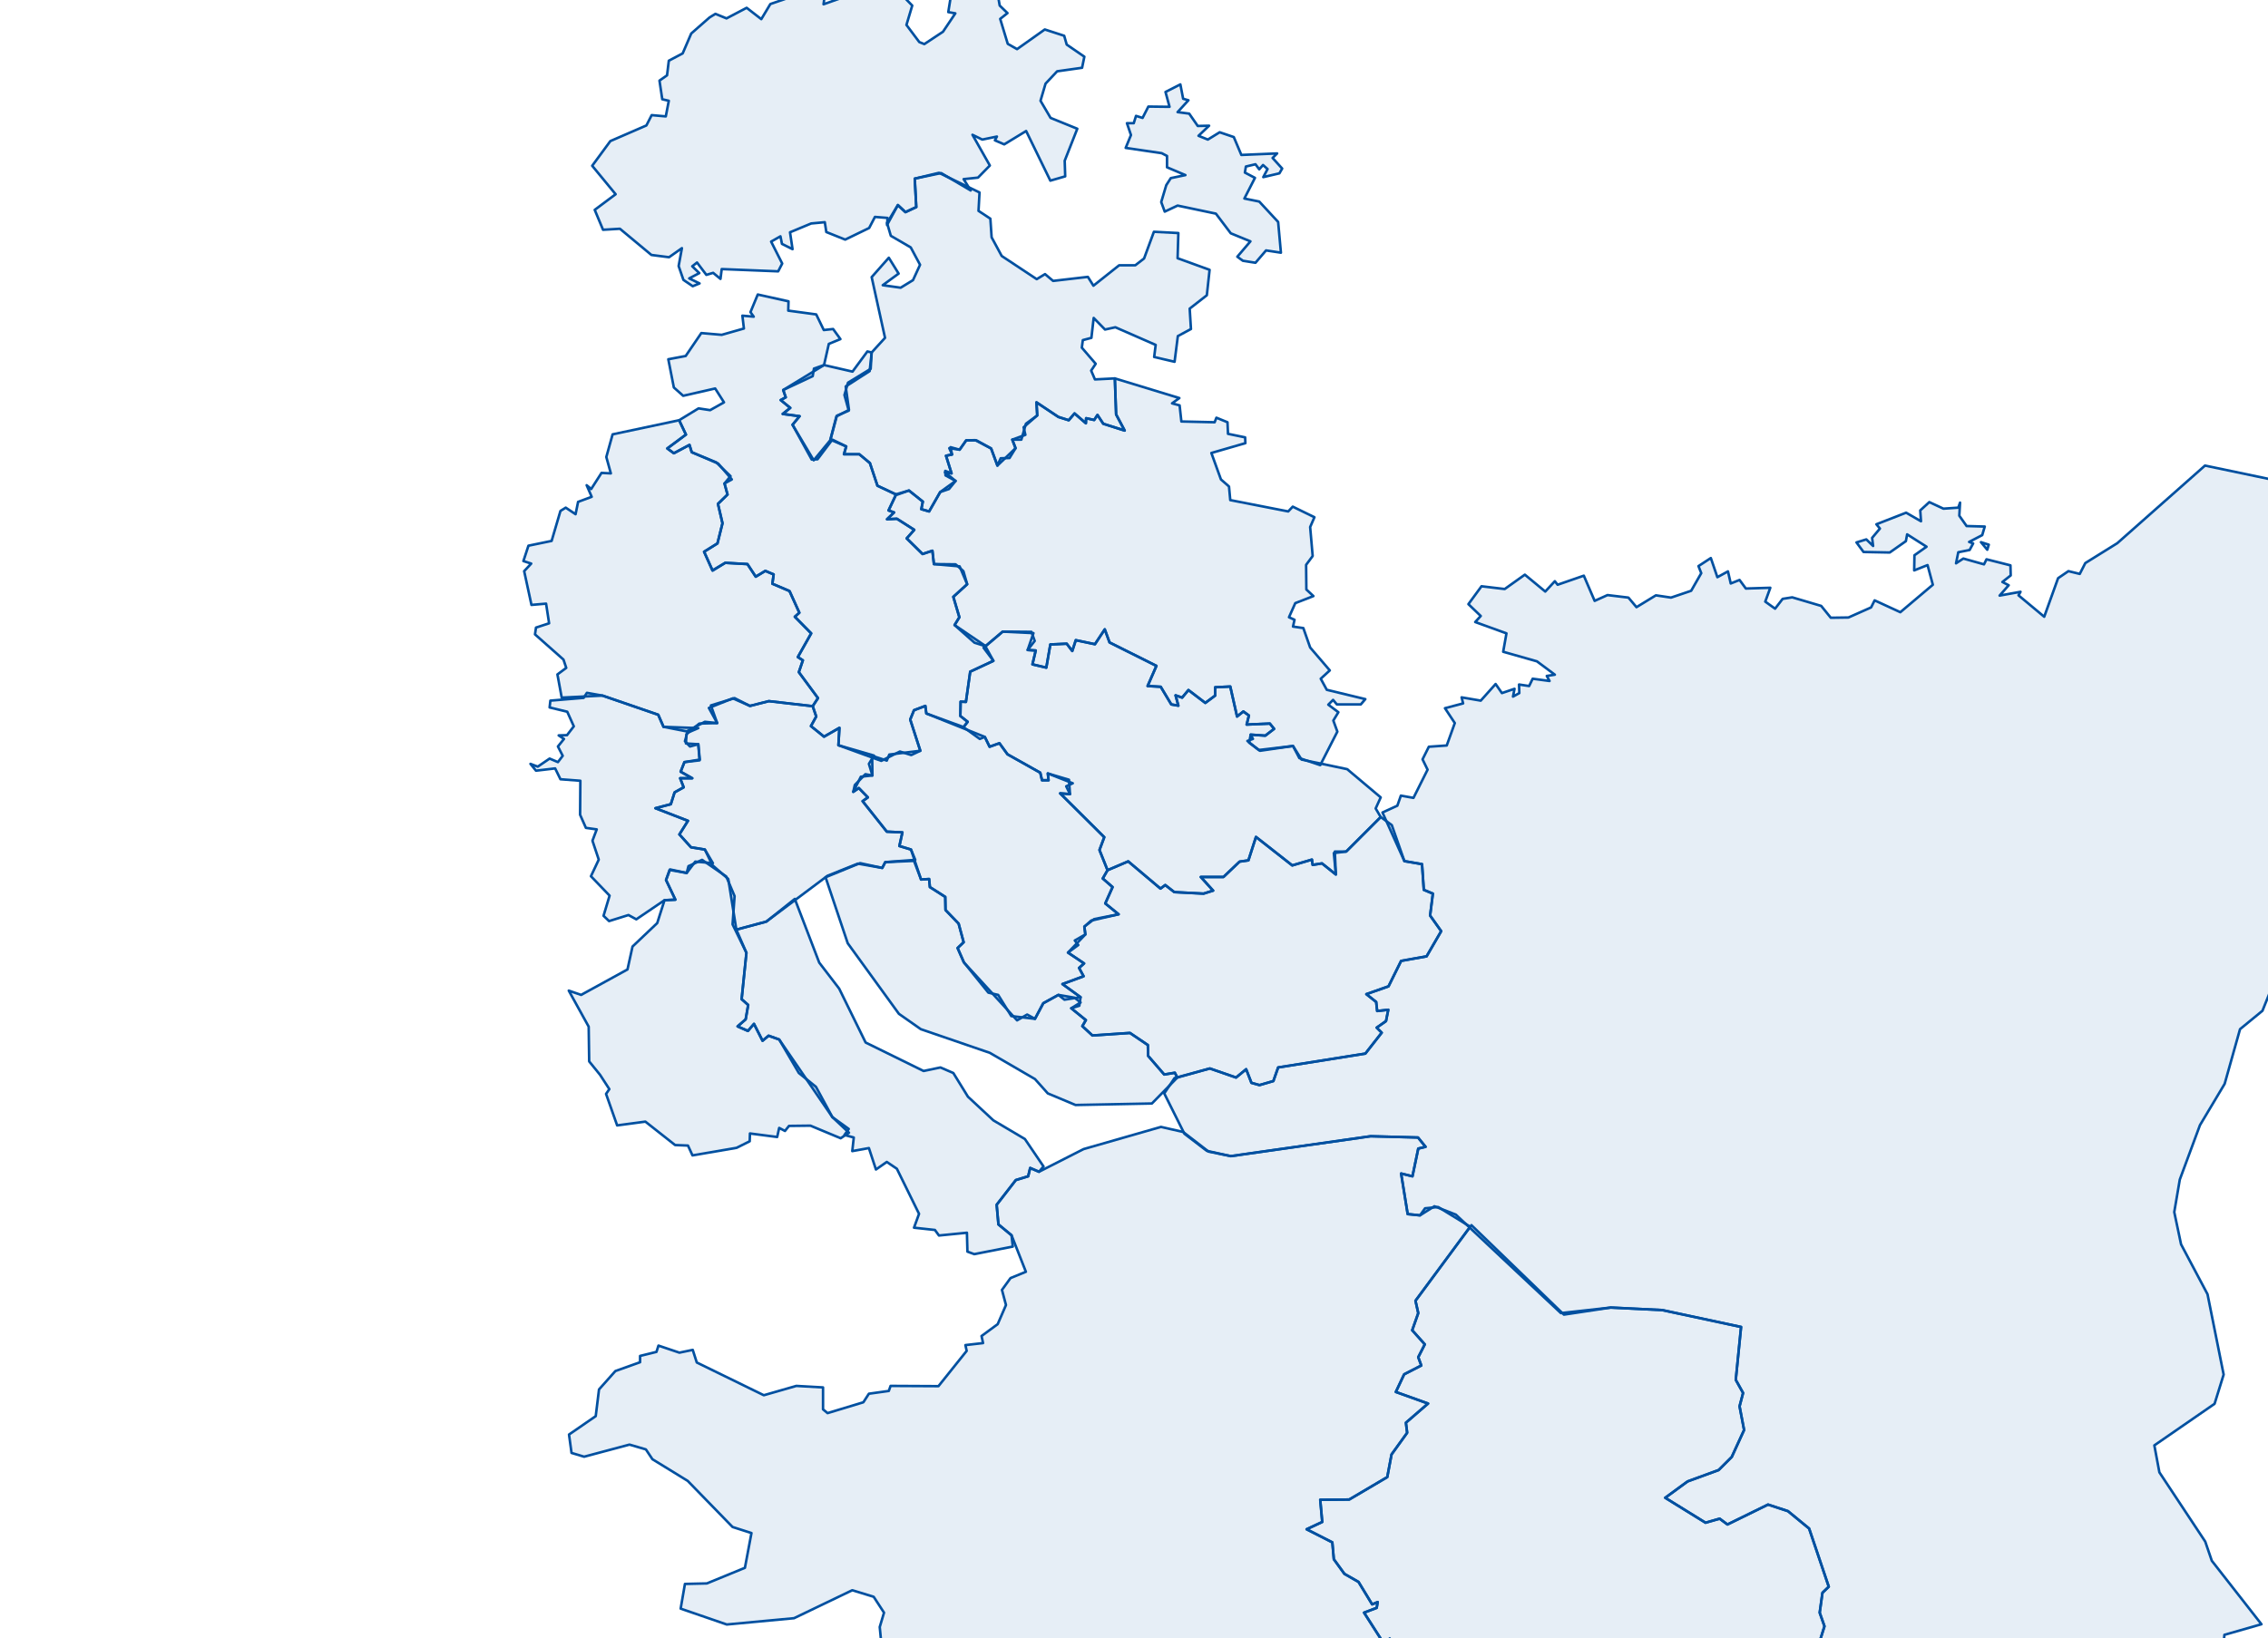
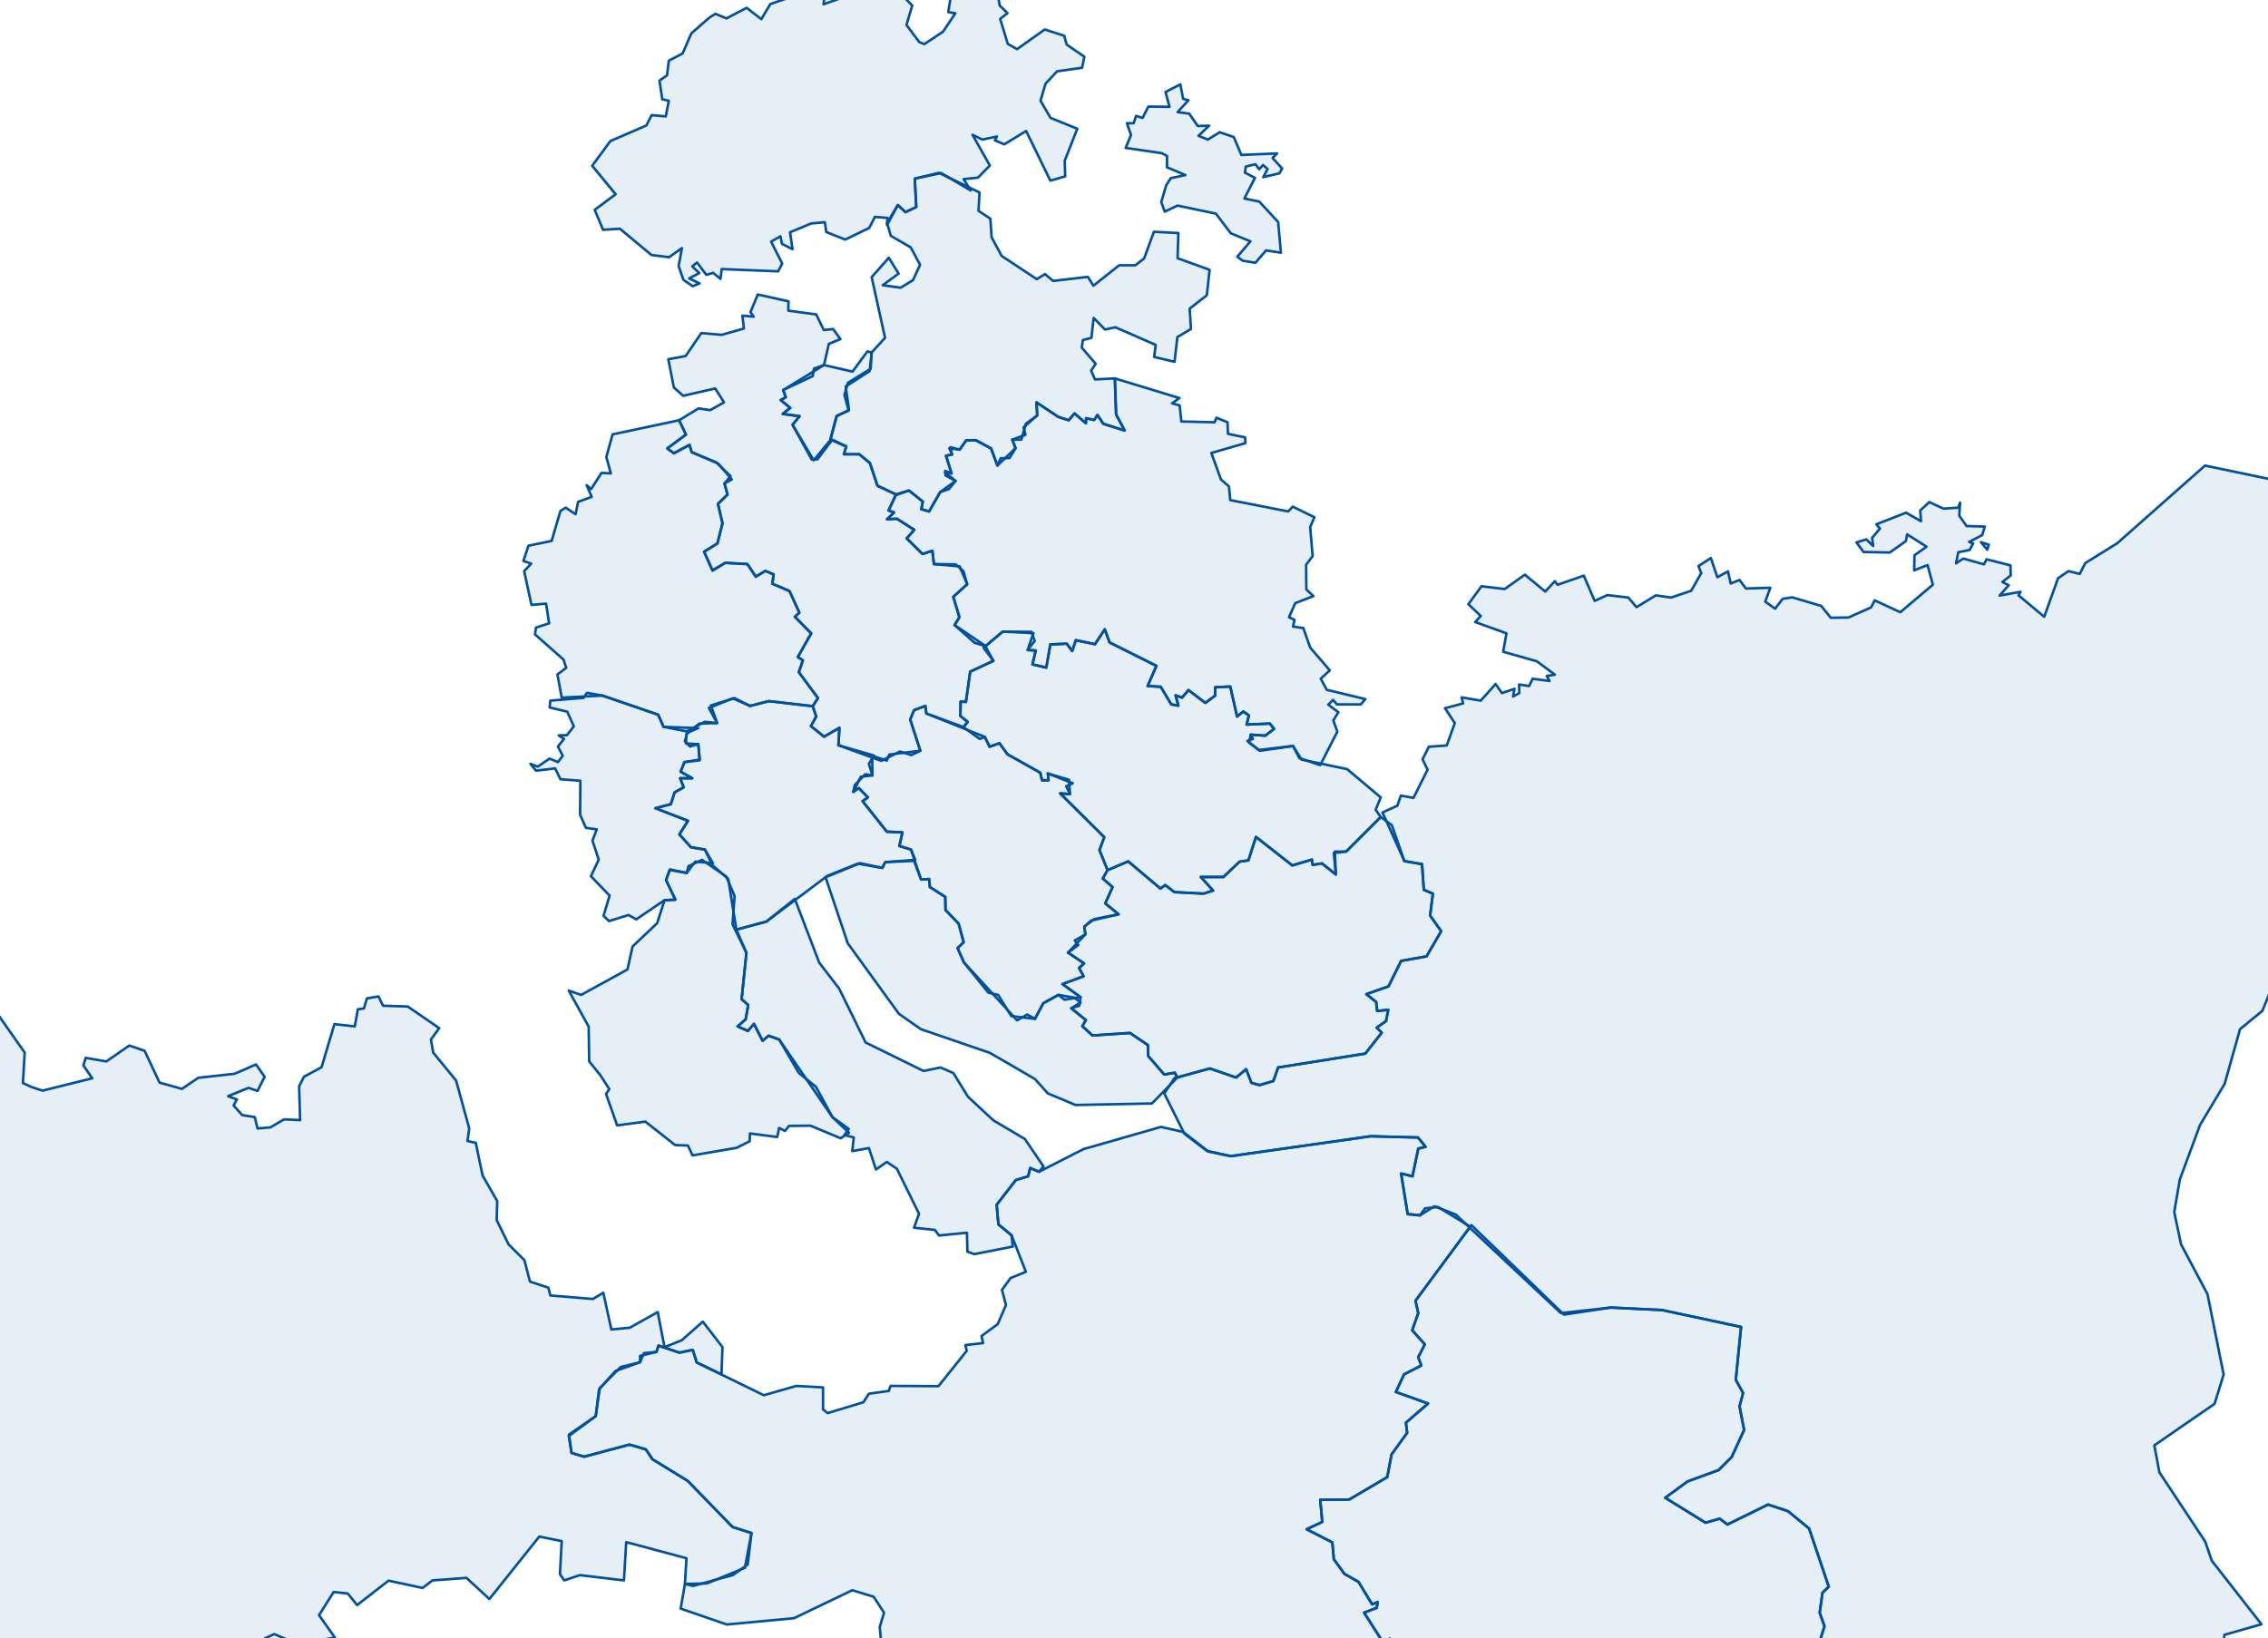
<svg xmlns="http://www.w3.org/2000/svg" viewBox="0 0 900 650">
  <style>path { fill: rgba(0,80,160,0.10); stroke: #0050a0; stroke-width: 1; stroke-linejoin: round; }</style>
  <path id="bezirk-affoltern" d="M 238.1,426.6 L 233.8,421.3 L 233.6,407.5 L 225.7,393.2 L 230.6,394.9 L 249.0,384.8 L 251.0,375.7 L 260.8,366.4 L 263.7,357.3 L 268.0,357.1 L 264.3,349.3 L 265.7,345.3 L 272.5,346.5 L 273.2,343.8 L 278.6,341.3 L 288.2,347.9 L 291.5,355.7 L 290.7,366.9 L 296.2,378.2 L 294.3,396.6 L 296.9,398.9 L 295.9,404.6 L 292.7,407.4 L 296.8,409.2 L 299.2,406.4 L 302.6,413.1 L 305.0,411.1 L 309.2,412.6 L 317.0,425.9 L 323.8,431.4 L 330.3,443.4 L 336.9,449.6 L 333.6,451.8 L 321.6,446.8 L 313.1,446.9 L 311.5,448.9 L 309.2,447.7 L 308.4,451.3 L 297.6,449.9 L 297.5,453.0 L 292.3,455.6 L 274.8,458.6 L 273.0,454.7 L 267.9,454.5 L 256.1,445.2 L 244.9,446.7 L 240.5,434.2 L 241.8,432.3 L 238.1,426.6 Z" />
-   <path id="bezirk-andelfingen" d="M 442.4,150.2 L 442.9,164.5 L 446.3,170.9 L 437.8,168.2 L 435.5,164.7 L 434.2,166.7 L 431.0,166.0 L 430.9,168.0 L 426.4,164.1 L 424.1,166.8 L 420.0,165.5 L 411.3,159.7 L 411.6,164.9 L 406.2,169.6 L 406.9,172.6 L 401.7,174.5 L 403.0,177.9 L 395.8,184.8 L 393.3,178.0 L 387.5,174.8 L 383.4,174.8 L 380.8,178.5 L 376.7,177.9 L 377.8,180.4 L 375.4,180.9 L 377.6,187.9 L 375.1,186.9 L 375.2,188.7 L 379.2,190.9 L 373.1,195.3 L 368.7,203.0 L 365.6,202.1 L 366.2,199.1 L 360.7,194.7 L 355.9,196.4 L 348.2,192.8 L 345.2,183.8 L 341.0,180.3 L 334.9,180.3 L 335.8,177.2 L 329.5,174.5 L 331.9,165.3 L 336.9,162.7 L 335.6,153.4 L 345.1,147.3 L 345.9,139.9 L 351.2,134.1 L 345.9,110.0 L 352.7,102.3 L 356.6,108.6 L 350.3,113.2 L 357.4,114.2 L 362.3,111.2 L 365.1,105.1 L 361.4,98.2 L 353.5,93.6 L 352.0,88.5 L 356.3,81.4 L 359.3,84.2 L 363.6,82.2 L 363.0,70.9 L 372.6,68.6 L 388.7,76.4 L 388.3,83.7 L 393.0,86.8 L 393.5,94.2 L 397.5,101.6 L 411.4,110.8 L 414.7,108.8 L 417.9,111.5 L 431.7,109.9 L 433.9,113.4 L 444.1,105.3 L 450.5,105.3 L 454.0,102.6 L 457.9,92.0 L 467.6,92.5 L 467.3,102.5 L 480.0,107.1 L 478.9,117.2 L 472.1,122.5 L 472.6,130.6 L 467.4,133.4 L 466.1,143.6 L 458.0,141.7 L 458.6,136.9 L 442.6,129.9 L 438.5,130.8 L 434.0,126.2 L 433.1,134.1 L 429.7,135.0 L 429.3,138.0 L 434.8,144.4 L 433.0,147.1 L 434.5,150.6 L 442.4,150.2 Z" />
+   <path id="bezirk-andelfingen" d="M 442.4,150.2 L 442.9,164.5 L 446.3,170.9 L 437.8,168.2 L 435.5,164.7 L 434.2,166.7 L 431.0,166.0 L 430.9,168.0 L 426.4,164.1 L 424.1,166.8 L 420.0,165.5 L 411.3,159.7 L 411.6,164.9 L 406.2,169.6 L 406.9,172.6 L 401.7,174.5 L 403.0,177.9 L 395.8,184.8 L 393.3,178.0 L 387.5,174.8 L 383.4,174.8 L 380.8,178.5 L 376.7,177.9 L 377.8,180.4 L 375.4,180.9 L 377.6,187.9 L 375.1,186.9 L 375.2,188.7 L 379.2,190.9 L 373.1,195.3 L 368.7,203.0 L 365.6,202.1 L 366.2,199.1 L 360.7,194.7 L 355.9,196.4 L 348.2,192.8 L 345.2,183.8 L 341.0,180.3 L 334.9,180.3 L 335.8,177.2 L 329.5,174.5 L 331.9,165.3 L 336.9,162.7 L 335.6,153.4 L 345.1,147.3 L 345.9,139.9 L 351.2,134.1 L 345.9,110.0 L 352.7,102.3 L 356.6,108.6 L 350.3,113.2 L 357.4,114.2 L 362.3,111.2 L 365.1,105.1 L 361.4,98.2 L 353.5,93.6 L 352.0,88.5 L 356.3,81.4 L 359.3,84.2 L 363.6,82.2 L 363.0,70.9 L 372.6,68.6 L 388.7,76.4 L 388.3,83.7 L 393.0,86.8 L 393.5,94.2 L 397.5,101.6 L 411.4,110.8 L 414.7,108.8 L 417.9,111.5 L 431.7,109.9 L 433.9,113.4 L 444.1,105.3 L 450.5,105.3 L 454.0,102.6 L 457.9,92.0 L 467.6,92.5 L 467.3,102.5 L 480.0,107.1 L 478.9,117.2 L 472.1,122.5 L 472.6,130.6 L 467.2,133.8 L 466.1,143.6 L 458.0,141.7 L 458.6,136.9 L 442.6,129.9 L 438.5,130.8 L 434.0,126.2 L 433.1,134.1 L 429.7,135.0 L 429.3,138.0 L 434.8,144.4 L 433.0,147.1 L 434.5,150.6 L 442.4,150.2 Z" />
  <path id="bezirk-buelach" d="M 322.5,280.3 L 324.6,277.1 L 317.0,266.8 L 318.6,262.1 L 316.6,260.8 L 321.9,251.4 L 315.4,244.8 L 317.2,243.2 L 313.3,234.6 L 306.5,231.7 L 307.0,228.0 L 303.7,226.6 L 299.9,228.9 L 296.6,223.9 L 287.8,223.4 L 282.8,226.5 L 279.4,219.0 L 284.7,215.7 L 286.7,207.7 L 284.9,200.0 L 288.7,196.3 L 287.5,191.9 L 289.9,189.0 L 284.2,183.5 L 274.5,179.5 L 273.6,176.6 L 267.4,179.9 L 264.8,178.0 L 272.2,172.5 L 269.5,166.8 L 277.2,162.1 L 281.8,162.8 L 287.3,159.7 L 283.8,154.2 L 271.1,157.1 L 267.4,153.8 L 265.2,142.6 L 272.1,141.3 L 278.3,132.2 L 286.4,132.9 L 295.2,130.4 L 294.6,125.3 L 299.1,125.7 L 297.8,123.9 L 300.7,116.9 L 312.9,119.6 L 312.8,123.3 L 323.9,124.8 L 326.9,131.0 L 330.6,130.6 L 333.5,134.6 L 328.9,136.5 L 327.0,144.9 L 323.0,146.3 L 322.5,149.3 L 310.8,154.8 L 311.8,157.7 L 309.8,158.8 L 313.6,161.9 L 310.6,164.3 L 317.3,165.2 L 314.5,168.6 L 322.1,182.4 L 324.4,182.3 L 330.3,174.5 L 335.8,177.2 L 334.9,180.3 L 341.0,180.3 L 345.2,183.8 L 348.2,192.8 L 355.6,196.3 L 352.6,202.6 L 354.8,203.4 L 352.0,206.1 L 355.9,205.9 L 362.8,210.3 L 359.8,213.7 L 366.1,219.9 L 370.0,218.6 L 370.6,223.9 L 380.8,224.8 L 383.8,231.9 L 378.3,236.9 L 380.7,245.0 L 378.8,248.1 L 390.9,256.3 L 394.2,262.3 L 385.0,266.6 L 383.3,278.6 L 381.2,278.5 L 381.1,284.2 L 384.0,286.5 L 382.4,288.6 L 367.6,283.2 L 367.2,280.2 L 362.7,281.9 L 361.2,285.6 L 365.2,298.0 L 361.6,299.7 L 357.1,298.3 L 349.7,302.0 L 332.7,295.8 L 333.1,288.9 L 327.0,292.4 L 321.8,288.2 L 323.9,284.4 L 322.5,280.3 Z" />
  <path id="bezirk-dielsdorf" d="M 209.7,216.6 L 218.9,214.7 L 222.4,202.8 L 224.5,201.5 L 228.4,204.1 L 229.4,199.2 L 234.8,197.2 L 232.8,192.6 L 234.6,194.1 L 238.7,187.7 L 242.4,187.9 L 240.6,181.4 L 243.1,172.4 L 269.5,166.8 L 272.2,172.5 L 264.8,178.0 L 267.4,179.9 L 273.6,176.6 L 274.5,179.5 L 285.0,184.0 L 290.4,190.3 L 287.5,191.9 L 288.7,196.3 L 284.9,200.0 L 286.7,207.7 L 284.7,215.7 L 279.4,219.0 L 282.7,226.4 L 287.8,223.4 L 296.6,223.9 L 299.9,228.9 L 303.7,226.6 L 307.0,228.0 L 306.5,231.7 L 313.3,234.6 L 317.2,243.2 L 315.4,244.8 L 321.9,251.4 L 316.6,260.8 L 318.6,262.1 L 317.0,266.8 L 324.6,277.1 L 322.5,280.3 L 305.1,278.3 L 297.6,280.2 L 290.8,277.2 L 281.3,281.0 L 284.6,287.0 L 279.7,286.5 L 272.5,290.3 L 263.3,288.5 L 261.2,283.7 L 239.1,276.1 L 222.9,276.9 L 221.2,267.7 L 224.7,265.1 L 223.6,261.8 L 212.3,251.8 L 212.7,249.1 L 217.9,247.4 L 216.7,239.6 L 210.9,240.1 L 208.0,226.7 L 210.8,223.7 L 207.7,222.7 L 209.7,216.6 Z" />
  <path id="bezirk-dietikon" d="M 263.7,357.3 L 252.5,364.9 L 249.4,363.2 L 241.7,365.6 L 239.5,363.5 L 241.9,355.5 L 234.5,347.8 L 237.6,341.2 L 235.1,333.7 L 236.8,329.2 L 232.5,328.6 L 230.2,323.4 L 230.3,309.9 L 222.4,309.3 L 220.3,305.0 L 212.7,305.9 L 210.5,303.2 L 213.4,304.3 L 218.1,301.1 L 221.4,302.5 L 223.3,300.0 L 221.4,296.3 L 223.8,293.3 L 221.7,291.9 L 225.0,291.8 L 227.7,288.3 L 225.1,282.5 L 218.1,280.8 L 218.4,278.1 L 231.6,277.0 L 232.9,275.0 L 239.1,276.1 L 261.2,283.7 L 263.3,288.5 L 277.1,289.0 L 272.7,290.9 L 271.8,294.2 L 273.8,296.3 L 277.1,295.4 L 277.6,301.8 L 271.6,302.5 L 270.1,306.3 L 274.7,308.9 L 269.9,308.9 L 271.3,312.5 L 267.7,314.5 L 266.2,319.2 L 260.1,320.8 L 273.0,325.8 L 269.6,331.2 L 274.2,336.3 L 279.7,337.2 L 282.9,342.6 L 275.9,342.0 L 272.5,346.5 L 265.9,345.1 L 264.3,349.3 L 268.0,357.1 L 263.7,357.3 Z" />
  <path id="bezirk-hinwil" d="M 439.5,345.4 L 447.7,341.9 L 460.5,352.7 L 462.4,351.3 L 466.0,354.1 L 477.6,354.7 L 481.4,353.5 L 476.5,348.1 L 485.5,348.1 L 491.9,342.0 L 495.4,341.5 L 498.4,332.2 L 512.8,343.5 L 520.6,341.2 L 520.9,343.3 L 524.6,342.7 L 530.1,347.1 L 529.7,338.0 L 534.2,338.0 L 547.9,324.3 L 552.3,327.5 L 557.3,341.8 L 564.3,343.0 L 565.0,353.2 L 568.6,354.7 L 567.5,363.4 L 571.9,369.6 L 566.1,379.6 L 556.0,381.4 L 551.0,391.5 L 542.2,394.6 L 546.1,397.7 L 546.5,401.3 L 550.9,400.8 L 550.0,405.3 L 546.3,407.9 L 548.3,409.9 L 541.8,418.2 L 507.2,423.7 L 505.3,429.1 L 499.8,430.7 L 496.6,429.8 L 494.5,424.4 L 490.5,427.7 L 480.1,424.1 L 467.2,427.7 L 466.2,425.8 L 462.0,426.5 L 455.6,419.1 L 455.5,414.8 L 448.4,410.0 L 433.5,411.0 L 429.5,407.3 L 430.9,404.9 L 425.1,400.2 L 428.3,399.2 L 428.8,395.8 L 421.6,390.6 L 430.0,387.5 L 428.2,384.2 L 430.2,382.4 L 423.8,378.1 L 430.7,370.9 L 430.3,367.8 L 434.2,364.8 L 443.9,362.9 L 438.6,358.6 L 441.5,352.1 L 437.6,348.7 L 439.5,345.4 Z" />
  <path id="bezirk-horgen" d="M 416.3,462.6 L 416.3,462.6 Z M 414.1,463.0 L 412.3,465.1 L 408.8,463.6 L 408.0,466.9 L 403.1,468.4 L 395.5,478.2 L 396.2,486.0 L 401.4,490.3 L 401.9,494.8 L 386.6,497.8 L 383.9,496.8 L 383.7,489.3 L 372.6,490.4 L 371.0,488.2 L 362.7,487.3 L 364.7,481.8 L 355.9,463.9 L 351.9,461.2 L 347.6,464.2 L 344.8,455.7 L 338.2,456.9 L 338.8,451.5 L 335.1,450.5 L 336.8,448.1 L 330.3,443.4 L 309.2,412.6 L 305.0,411.1 L 302.6,413.1 L 299.2,406.4 L 296.8,409.2 L 292.7,407.4 L 295.9,404.6 L 296.9,398.9 L 294.3,396.6 L 296.2,378.2 L 292.2,369.0 L 304.1,365.8 L 315.4,356.8 L 325.1,382.1 L 333.0,392.4 L 343.5,413.8 L 366.5,425.1 L 373.2,423.7 L 378.3,425.9 L 384.1,435.3 L 394.2,444.7 L 406.7,452.1 L 414.1,463.0 Z" />
  <path id="bezirk-meilen" d="M 327.6,348.2 L 341.3,342.6 L 350.1,344.5 L 351.3,342.2 L 362.7,341.7 L 365.5,349.1 L 368.7,348.9 L 369.0,352.1 L 375.1,356.0 L 375.2,361.2 L 380.4,366.6 L 382.4,374.0 L 380.0,376.3 L 382.5,382.0 L 392.2,394.0 L 396.1,394.9 L 401.3,403.3 L 410.7,404.4 L 414.0,398.2 L 420.0,394.9 L 426.4,396.0 L 428.8,397.9 L 425.1,400.2 L 430.9,404.9 L 429.5,407.3 L 433.5,411.0 L 448.4,410.0 L 455.5,414.8 L 455.6,419.1 L 462.0,426.5 L 466.2,425.8 L 467.2,427.7 L 457.1,438.0 L 426.8,438.6 L 415.8,434.0 L 410.7,428.3 L 392.8,417.9 L 365.4,408.5 L 356.7,402.4 L 336.4,374.4 L 327.6,348.2 Z" />
-   <path id="bezirk-pfaeffikon" d="M 439.5,345.4 L 436.3,337.4 L 438.2,332.3 L 420.7,314.9 L 424.6,315.2 L 423.1,312.1 L 425.7,310.9 L 415.8,307.0 L 416.1,309.7 L 413.5,309.7 L 412.8,306.7 L 399.8,299.4 L 396.6,295.0 L 392.7,296.4 L 390.8,292.5 L 388.8,293.3 L 382.3,288.6 L 384.0,286.5 L 381.1,284.2 L 381.2,278.5 L 383.3,278.6 L 385.0,266.6 L 394.2,262.3 L 390.3,257.1 L 397.9,250.7 L 410.1,251.3 L 407.8,258.0 L 411.0,258.2 L 409.7,263.7 L 415.2,265.0 L 416.8,255.8 L 423.3,255.5 L 425.5,258.4 L 426.9,254.1 L 434.5,255.7 L 438.4,249.8 L 440.3,255.0 L 458.9,264.3 L 455.4,272.3 L 460.6,272.6 L 464.8,279.6 L 467.6,280.1 L 466.5,276.0 L 469.1,276.9 L 471.6,273.9 L 478.3,279.0 L 482.2,276.1 L 482.2,272.8 L 488.2,272.5 L 490.9,284.4 L 493.4,282.4 L 495.6,284.0 L 494.7,287.6 L 503.9,287.2 L 505.6,289.3 L 502.1,292.0 L 496.3,291.6 L 497.2,293.3 L 495.0,294.1 L 499.5,297.7 L 513.1,296.1 L 516.5,301.5 L 534.6,305.3 L 547.9,316.5 L 545.9,320.9 L 547.9,324.3 L 534.2,338.0 L 529.3,338.6 L 530.1,347.1 L 524.6,342.7 L 520.9,343.3 L 520.6,341.2 L 512.8,343.5 L 498.4,332.2 L 495.4,341.5 L 491.9,342.0 L 485.5,348.1 L 476.5,348.1 L 481.4,353.5 L 477.6,354.7 L 466.0,354.1 L 462.4,351.3 L 460.5,352.7 L 447.7,341.9 L 439.5,345.4 Z" />
+   <path id="bezirk-pfaeffikon" d="M 439.5,345.4 L 436.3,337.4 L 438.2,332.3 L 420.7,314.9 L 424.6,315.2 L 423.1,312.1 L 425.7,310.9 L 415.8,307.0 L 416.1,309.7 L 413.5,309.7 L 412.8,306.7 L 399.8,299.4 L 396.6,295.0 L 392.7,296.4 L 390.8,292.5 L 388.8,293.3 L 382.3,288.6 L 384.0,286.5 L 381.1,284.2 L 381.2,278.5 L 383.3,278.6 L 385.0,266.6 L 394.2,262.3 L 390.3,257.1 L 397.9,250.7 L 410.1,251.3 L 407.8,258.0 L 411.0,258.2 L 409.7,263.7 L 415.2,265.0 L 416.8,255.8 L 423.3,255.5 L 425.5,258.4 L 426.9,254.1 L 434.5,255.7 L 438.4,249.8 L 440.3,255.0 L 458.9,264.3 L 455.4,272.3 L 460.6,272.6 L 464.8,279.6 L 467.6,280.1 L 466.5,276.0 L 469.1,276.9 L 471.6,273.9 L 478.3,279.0 L 482.2,276.1 L 482.2,272.8 L 488.2,272.5 L 490.9,284.4 L 493.4,282.4 L 495.6,284.0 L 494.7,287.6 L 503.9,287.2 L 505.6,289.3 L 502.1,292.0 L 496.3,291.6 L 497.2,293.3 L 495.0,294.1 L 499.5,297.7 L 513.1,296.1 L 516.5,301.5 L 534.6,305.3 L 547.9,316.5 L 545.9,321.4 L 547.9,324.3 L 534.2,338.0 L 529.3,338.6 L 530.1,347.1 L 524.6,342.7 L 520.9,343.3 L 520.6,341.2 L 512.8,343.5 L 498.4,332.2 L 495.4,341.5 L 491.9,342.0 L 485.5,348.1 L 476.5,348.1 L 481.4,353.5 L 477.6,354.7 L 466.0,354.1 L 462.4,351.3 L 460.5,352.7 L 447.7,341.9 L 439.5,345.4 Z" />
  <path id="bezirk-uster" d="M 439.5,345.4 L 437.6,348.7 L 441.5,352.1 L 438.6,358.6 L 443.9,362.9 L 433.0,365.4 L 430.3,367.8 L 430.7,370.9 L 426.5,373.3 L 427.9,375.1 L 423.8,378.1 L 430.2,382.4 L 428.2,384.2 L 430.0,387.5 L 421.6,390.6 L 428.8,395.8 L 422.4,396.8 L 420.0,394.9 L 414.0,398.2 L 410.7,404.4 L 407.6,402.7 L 403.6,405.0 L 382.5,382.0 L 380.0,376.3 L 382.4,374.0 L 380.4,366.6 L 375.2,361.2 L 375.1,356.0 L 369.0,352.1 L 368.7,348.9 L 365.5,349.1 L 361.5,337.2 L 356.9,335.8 L 358.1,330.4 L 351.9,330.1 L 342.3,318.0 L 344.4,316.5 L 340.8,312.8 L 338.6,314.3 L 339.2,311.6 L 343.4,307.3 L 346.2,307.8 L 346.1,300.0 L 351.9,301.9 L 352.9,299.5 L 365.2,298.0 L 361.2,285.6 L 362.7,281.9 L 367.2,280.2 L 367.6,283.2 L 390.8,292.5 L 392.7,296.4 L 396.6,295.0 L 399.8,299.4 L 412.8,306.7 L 413.5,309.7 L 416.1,309.7 L 415.8,307.0 L 424.2,309.5 L 424.6,315.2 L 420.7,314.9 L 438.2,332.3 L 436.3,337.4 L 439.5,345.4 Z" />
  <path id="bezirk-winterthur" d="M 442.4,150.2 L 468.0,158.0 L 465.1,160.1 L 468.1,160.9 L 468.8,167.3 L 482.0,167.6 L 482.7,165.8 L 487.1,167.6 L 487.3,172.2 L 494.1,173.6 L 494.2,175.9 L 480.7,179.8 L 484.5,190.3 L 487.7,193.1 L 488.2,198.5 L 511.2,203.0 L 513.0,201.1 L 521.6,205.3 L 519.9,209.2 L 520.9,220.7 L 518.3,224.2 L 518.4,234.0 L 521.2,236.6 L 514.0,239.4 L 511.5,245.0 L 513.7,246.0 L 513.1,248.7 L 517.2,249.3 L 519.9,257.0 L 527.7,266.1 L 524.1,269.4 L 526.5,273.8 L 541.8,277.5 L 540.0,279.6 L 530.5,279.6 L 529.0,277.8 L 527.1,279.7 L 531.1,282.7 L 529.1,286.0 L 530.7,290.4 L 523.9,303.7 L 515.6,300.9 L 513.1,296.1 L 500.0,298.0 L 495.7,294.8 L 496.3,291.6 L 502.1,292.0 L 505.6,289.3 L 503.9,287.2 L 494.7,287.6 L 495.6,284.0 L 493.4,282.4 L 490.9,284.4 L 488.2,272.5 L 482.2,272.8 L 482.2,276.1 L 478.3,279.0 L 471.6,273.9 L 469.1,276.9 L 466.5,276.0 L 467.6,280.1 L 464.8,279.6 L 460.6,272.6 L 455.4,272.3 L 458.9,264.3 L 440.3,255.0 L 438.4,249.8 L 434.5,255.7 L 426.9,254.1 L 425.5,258.4 L 423.3,255.5 L 416.8,255.8 L 415.2,265.0 L 409.7,263.7 L 411.0,258.2 L 407.8,258.0 L 410.6,254.4 L 409.3,250.8 L 397.9,250.7 L 391.1,256.5 L 386.7,255.1 L 378.8,248.1 L 380.7,245.0 L 378.3,236.9 L 383.8,231.9 L 382.3,226.7 L 379.2,224.0 L 370.6,223.9 L 370.0,218.6 L 366.1,219.9 L 359.8,213.7 L 362.8,210.3 L 355.9,205.9 L 352.0,206.1 L 354.8,203.4 L 352.6,202.6 L 355.6,196.2 L 360.7,194.7 L 366.2,199.1 L 365.6,202.1 L 368.7,203.0 L 373.1,195.3 L 376.6,194.1 L 379.2,190.9 L 375.0,187.5 L 377.6,187.9 L 375.4,180.9 L 377.8,180.4 L 377.2,177.5 L 380.8,178.5 L 383.4,174.8 L 387.0,174.7 L 393.3,178.0 L 395.8,184.8 L 397.1,181.9 L 400.6,181.8 L 403.0,177.9 L 401.7,174.5 L 405.3,174.5 L 407.1,168.2 L 411.6,164.9 L 411.3,159.7 L 420.0,165.5 L 424.1,166.8 L 426.4,164.1 L 430.9,168.0 L 431.0,166.0 L 434.2,166.7 L 435.5,164.7 L 437.8,168.2 L 446.3,170.9 L 442.9,164.5 L 442.4,150.2 Z" />
  <path id="bezirk-zuerich" d="M 292.2,369.0 L 289.0,348.9 L 282.7,343.4 L 279.7,337.2 L 274.2,336.3 L 269.6,331.2 L 273.0,325.8 L 260.1,320.8 L 266.2,319.2 L 267.7,314.5 L 271.3,312.5 L 269.9,308.9 L 274.7,308.9 L 270.1,306.3 L 271.6,302.5 L 277.7,301.5 L 277.1,295.4 L 272.2,295.1 L 272.4,291.4 L 277.5,287.2 L 284.6,287.0 L 282.1,280.0 L 291.5,277.1 L 297.6,280.2 L 305.1,278.3 L 322.5,280.3 L 323.9,284.4 L 321.8,288.2 L 327.0,292.4 L 333.1,288.9 L 332.7,295.8 L 346.8,299.9 L 344.8,303.2 L 346.2,307.8 L 341.6,308.3 L 338.6,314.3 L 340.8,312.8 L 344.4,316.5 L 342.3,318.0 L 351.9,330.1 L 358.1,330.4 L 356.9,335.8 L 361.5,337.2 L 363.2,341.3 L 351.3,342.2 L 350.1,344.5 L 340.4,342.8 L 328.4,347.6 L 304.1,365.8 L 292.2,369.0 Z" />
  <path id="kanton-glarus" d="M 543.1,690.2 L 550.8,685.7 L 559.3,684.7 L 554.7,674.9 L 558.8,663.0 L 564.2,658.1 L 554.9,655.7 L 551.5,650.4 L 549.1,652.3 L 541.3,640.1 L 546.3,638.2 L 546.7,635.9 L 544.5,636.8 L 539.1,627.9 L 533.5,624.7 L 529.3,618.9 L 528.7,612.2 L 518.5,607.0 L 524.7,604.1 L 523.9,595.3 L 535.4,595.2 L 550.5,586.3 L 552.2,577.3 L 558.4,568.7 L 557.9,564.7 L 566.7,557.1 L 553.9,552.5 L 557.2,545.5 L 564.0,542.0 L 562.8,538.7 L 565.4,533.6 L 560.4,528.0 L 562.8,521.2 L 561.7,516.3 L 583.9,486.3 L 620.6,521.8 L 639.2,519.0 L 659.6,520.0 L 690.9,526.7 L 688.8,547.7 L 691.7,552.9 L 690.3,558.2 L 692.1,567.6 L 687.2,578.3 L 682.0,583.5 L 669.7,588.0 L 660.8,594.5 L 676.8,604.4 L 682.4,602.8 L 685.5,605.1 L 701.6,597.2 L 709.5,599.8 L 717.9,606.7 L 725.7,629.8 L 723.2,632.2 L 722.1,640.1 L 724.0,645.5 L 721.6,653.1 L 723.5,659.2 L 718.1,662.4 L 717.8,669.7 L 719.5,674.6 L 726.0,678.4 L 727.3,683.8 L 725.2,693.2 L 720.1,699.7 L 712.2,701.7 L 699.2,719.7 L 689.9,725.1 L 669.5,722.4 L 671.7,727.1 L 665.7,729.3 L 662.3,736.8 L 645.3,746.0 L 641.5,744.3 L 635.8,729.6 L 618.2,726.1 L 607.0,734.0 L 607.3,746.1 L 602.5,750.2 L 600.6,758.1 L 590.9,773.6 L 585.9,777.4 L 553.5,782.4 L 539.0,789.3 L 530.7,785.9 L 531.2,777.5 L 526.5,778.3 L 521.8,775.0 L 509.3,776.1 L 511.9,763.1 L 505.9,752.7 L 520.1,746.6 L 527.4,737.8 L 532.9,737.9 L 555.1,726.0 L 553.6,705.6 L 549.8,704.0 L 543.1,690.2 Z" />
+   <path id="kanton-luzern" d="M 27.3,796.8 L 18.2,794.2 L 12.0,795.2 L -2.5,801.0 L -8.2,806.3 L -14.1,804.6 L -18.3,798.2 L -26.7,793.5 L -30.9,782.2 L -41.4,773.2 L -71.4,756.7 L -76.9,746.0 L -75.8,734.8 L -82.9,729.1 L -83.3,719.4 L -73.7,714.5 L -71.8,708.6 L -68.6,706.4 L -69.5,697.5 L -77.2,694.3 L -73.9,686.6 L -59.5,678.4 L -52.1,679.9 L -49.2,678.4 L -45.6,668.8 L -39.7,665.6 L -39.3,656.7 L -31.5,651.4 L -32.6,644.2 L -27.6,641.0 L -30.0,630.7 L -25.4,623.2 L -29.0,620.3 L -38.9,622.6 L -44.8,617.5 L -57.0,620.9 L -59.8,615.5 L -57.8,611.5 L -61.1,608.1 L -62.5,601.7 L -67.5,599.0 L -68.7,593.4 L -72.7,593.1 L -77.5,586.1 L -77.7,582.4 L -73.2,576.4 L -74.5,573.7 L -71.5,569.2 L -68.7,554.7 L -70.0,549.3 L -73.4,547.4 L -72.6,538.1 L -76.6,536.1 L -77.2,530.0 L -66.8,523.5 L -63.5,515.5 L -71.8,500.9 L -71.6,492.0 L -67.8,486.8 L -71.9,479.1 L -81.5,471.2 L -81.3,466.5 L -87.6,457.6 L -88.9,451.5 L -94.9,446.3 L -94.4,439.0 L -91.7,436.8 L -85.2,439.4 L -77.0,435.5 L -52.9,430.2 L -38.6,436.6 L -22.1,422.1 L -28.1,412.7 L -28.7,405.4 L -7.6,404.4 L -2.7,400.0 L 9.8,417.8 L 9.1,429.9 L 12.9,431.6 L 16.9,432.9 L 36.6,428.0 L 33.1,422.9 L 34.0,419.9 L 42.2,421.3 L 51.3,415.0 L 57.4,417.1 L 63.3,429.7 L 72.2,432.2 L 78.7,427.8 L 93.1,426.2 L 101.6,422.5 L 105.0,427.4 L 102.2,433.0 L 98.6,431.8 L 90.5,435.1 L 94.0,436.4 L 92.7,438.8 L 96.1,442.6 L 101.1,443.4 L 102.2,447.9 L 107.3,447.5 L 112.7,444.3 L 119.1,444.6 L 118.7,431.2 L 120.6,427.4 L 127.6,423.6 L 132.7,406.5 L 140.8,407.4 L 142.0,400.6 L 144.4,400.3 L 145.6,396.3 L 150.2,395.5 L 152.0,399.2 L 161.8,399.5 L 174.3,408.1 L 171.0,412.6 L 171.9,417.8 L 181.0,428.9 L 186.2,447.9 L 185.5,452.9 L 188.8,453.6 L 191.5,466.6 L 197.3,476.7 L 197.1,484.3 L 201.8,493.9 L 208.1,500.2 L 210.3,508.7 L 217.6,511.1 L 218.4,514.2 L 235.3,515.6 L 239.4,513.1 L 242.6,527.7 L 249.9,527.0 L 261.0,520.8 L 263.7,534.7 L 270.5,532.0 L 278.9,524.6 L 286.7,534.7 L 286.3,545.5 L 276.5,540.8 L 274.9,535.8 L 269.6,536.9 L 261.3,534.1 L 260.5,536.6 L 255.5,537.1 L 254.0,540.7 L 246.3,542.6 L 238.0,551.0 L 236.4,562.1 L 225.7,570.0 L 226.8,576.7 L 231.8,578.2 L 249.8,573.4 L 256.3,575.3 L 258.9,579.2 L 272.9,587.8 L 290.7,606.1 L 298.2,608.5 L 296.7,621.0 L 290.8,625.2 L 275.0,629.5 L 271.8,628.7 L 272.4,618.5 L 248.5,612.1 L 247.6,627.3 L 230.1,625.2 L 223.9,627.3 L 222.2,624.8 L 222.9,611.7 L 214.0,609.9 L 194.2,634.7 L 185.1,626.3 L 171.6,627.3 L 167.7,630.3 L 154.2,627.4 L 141.7,637.1 L 138.0,632.5 L 132.4,631.9 L 126.6,641.1 L 132.9,650.0 L 117.9,652.5 L 108.8,648.6 L 91.0,657.0 L 87.1,660.1 L 87.7,663.7 L 95.7,675.0 L 78.2,688.3 L 65.5,711.2 L 62.5,710.3 L 61.8,707.4 L 63.0,699.5 L 55.0,696.6 L 49.8,701.3 L 48.0,706.8 L 40.5,709.6 L 38.9,715.9 L 41.6,727.3 L 38.3,732.7 L 39.1,736.3 L 37.7,739.3 L 33.4,740.3 L 32.5,746.9 L 26.5,751.1 L 24.5,757.1 L 37.4,779.9 L 37.1,784.0 L 31.9,787.5 L 32.6,792.1 L 27.3,796.8 Z" />
  <path id="kanton-schaffhausen" d="M 327.0,144.9 L 338.3,147.5 L 344.2,139.5 L 345.9,139.9 L 345.5,146.4 L 336.5,151.9 L 335.1,156.8 L 336.8,163.0 L 332.1,165.0 L 329.5,174.7 L 322.9,182.7 L 314.5,168.6 L 317.3,165.2 L 310.6,164.3 L 313.6,161.9 L 309.8,158.8 L 311.8,157.7 L 310.8,154.8 L 327.0,144.9 Z M 508.3,100.3 L 502.4,99.4 L 498.2,104.3 L 493.2,103.5 L 491.0,101.9 L 496.2,95.8 L 488.4,92.6 L 482.5,84.8 L 467.3,81.6 L 462.2,84.0 L 460.8,80.2 L 462.8,73.5 L 464.6,70.7 L 470.4,69.5 L 463.1,66.4 L 463.1,61.9 L 461.0,60.8 L 446.7,58.7 L 448.8,53.6 L 447.2,48.9 L 449.9,48.9 L 450.8,46.0 L 453.4,46.8 L 455.7,42.3 L 464.1,42.4 L 462.5,36.5 L 468.4,33.5 L 469.5,39.2 L 471.6,39.8 L 467.3,44.5 L 471.9,45.1 L 475.3,50.0 L 479.8,49.9 L 475.6,53.9 L 479.3,55.4 L 484.0,52.5 L 489.6,54.4 L 492.6,61.5 L 506.8,60.9 L 505.0,62.7 L 508.8,66.9 L 507.7,68.8 L 501.3,70.3 L 503.0,67.1 L 501.2,65.5 L 499.7,67.2 L 498.2,65.2 L 494.4,66.1 L 494.0,68.5 L 498.0,70.6 L 493.8,78.8 L 499.7,80.0 L 507.2,88.1 L 508.3,100.3 Z M 385.2,75.6 L 373.5,68.7 L 363.0,70.9 L 363.6,82.2 L 359.3,84.2 L 356.3,81.4 L 352.0,89.3 L 352.2,86.5 L 347.2,86.1 L 344.9,90.5 L 335.4,95.1 L 327.9,92.1 L 327.3,88.2 L 321.9,88.7 L 313.5,92.2 L 314.5,98.9 L 310.3,96.8 L 309.7,93.8 L 306.0,95.9 L 310.4,104.6 L 308.8,107.7 L 286.4,106.8 L 285.9,110.7 L 283.0,108.3 L 280.3,109.1 L 276.6,104.2 L 274.7,105.7 L 277.5,108.4 L 273.5,110.5 L 277.6,112.5 L 274.9,113.6 L 271.2,111.1 L 269.3,105.6 L 270.6,98.5 L 265.5,102.1 L 258.5,101.2 L 246.0,90.8 L 239.3,91.2 L 236.0,83.3 L 244.3,77.1 L 235.0,65.8 L 242.2,56.0 L 256.5,49.8 L 258.6,45.7 L 264.2,46.2 L 265.4,40.0 L 262.8,39.4 L 261.7,32.0 L 264.7,29.9 L 265.4,24.1 L 270.9,21.2 L 274.3,13.3 L 281.6,6.9 L 283.9,5.5 L 288.3,7.3 L 296.3,3.1 L 302.1,7.6 L 305.7,1.6 L 321.1,-3.7 L 327.1,-0.5 L 326.8,1.7 L 335.2,-1.3 L 333.8,-7.7 L 326.3,-10.1 L 326.9,-19.1 L 329.8,-22.8 L 332.8,-20.9 L 334.1,-15.7 L 341.3,-18.2 L 344.2,-15.0 L 348.9,-18.5 L 359.2,-14.7 L 361.3,-11.9 L 357.3,-2.6 L 362.0,2.2 L 359.7,9.9 L 364.8,16.7 L 366.8,17.5 L 374.2,12.6 L 379.1,5.3 L 376.3,4.8 L 377.4,-2.0 L 374.9,-7.7 L 377.2,-14.8 L 381.4,-16.4 L 383.4,-13.1 L 381.7,-9.4 L 395.4,-5.3 L 396.7,2.2 L 399.8,5.2 L 396.9,7.5 L 399.9,17.4 L 403.6,19.5 L 414.6,11.7 L 422.3,14.2 L 423.3,17.7 L 430.3,22.5 L 429.4,26.9 L 419.5,28.3 L 414.9,33.2 L 412.9,40.0 L 416.9,46.8 L 427.5,51.1 L 422.5,63.8 L 422.7,70.0 L 416.8,71.7 L 407.2,52.0 L 398.5,57.3 L 394.8,55.7 L 395.6,54.2 L 389.8,55.4 L 385.9,53.5 L 392.8,65.7 L 388.1,70.5 L 382.4,71.1 L 385.2,75.6 Z" />
  <path id="kanton-schwyz" d="M 543.1,690.2 L 526.9,700.2 L 523.5,699.9 L 519.8,703.8 L 515.0,704.3 L 507.7,710.2 L 500.4,710.4 L 495.6,718.0 L 492.3,713.4 L 492.9,695.9 L 485.5,700.0 L 480.7,690.6 L 482.0,681.7 L 480.1,677.5 L 470.7,672.9 L 457.4,681.8 L 451.7,679.6 L 447.6,672.9 L 428.2,680.2 L 416.7,691.3 L 410.9,692.4 L 405.6,686.7 L 406.3,678.2 L 402.4,668.5 L 388.6,670.8 L 364.3,666.2 L 362.2,664.0 L 350.9,664.5 L 349.1,645.8 L 350.8,640.1 L 346.7,633.8 L 338.2,631.2 L 315.1,642.3 L 288.4,644.8 L 270.1,638.5 L 271.8,628.7 L 280.5,628.5 L 295.6,622.3 L 298.2,608.5 L 290.7,606.1 L 272.9,587.8 L 258.9,579.2 L 256.3,575.3 L 249.8,573.4 L 231.8,578.2 L 226.8,576.7 L 225.8,569.4 L 236.4,562.1 L 237.7,551.5 L 244.2,544.2 L 254.0,540.7 L 254.0,538.2 L 260.5,536.6 L 261.3,534.1 L 269.6,536.9 L 274.9,535.8 L 276.5,540.8 L 303.1,553.8 L 316.0,550.1 L 326.6,550.7 L 326.6,559.4 L 328.4,560.9 L 342.6,556.6 L 344.8,553.2 L 352.7,552.1 L 353.4,550.1 L 372.4,550.2 L 383.6,536.2 L 383.1,533.9 L 390.1,533.1 L 389.5,530.3 L 395.9,525.6 L 399.2,518.0 L 397.6,512.0 L 401.0,507.3 L 407.1,504.8 L 401.4,490.3 L 396.2,486.0 L 395.5,478.2 L 403.1,468.4 L 408.0,466.9 L 408.8,463.6 L 412.3,465.1 L 430.0,456.1 L 460.7,447.3 L 469.5,449.3 L 479.6,457.1 L 488.4,458.9 L 543.9,451.0 L 562.7,451.5 L 565.7,455.2 L 562.8,455.9 L 560.5,466.9 L 556.0,465.8 L 558.6,481.9 L 563.5,482.4 L 565.5,479.6 L 570.7,479.1 L 583.4,486.9 L 561.7,516.3 L 562.8,521.2 L 560.4,528.0 L 565.4,533.6 L 562.8,538.7 L 564.0,542.0 L 557.2,545.5 L 553.9,552.5 L 566.7,557.1 L 557.9,564.7 L 558.4,568.7 L 552.2,577.3 L 550.5,586.3 L 535.4,595.2 L 523.9,595.3 L 524.7,604.1 L 518.5,607.0 L 528.7,612.2 L 529.3,618.9 L 533.5,624.7 L 539.1,627.9 L 544.5,636.8 L 546.7,635.9 L 546.3,638.2 L 541.3,640.1 L 549.1,652.3 L 551.5,650.4 L 554.9,655.7 L 564.2,658.1 L 558.8,663.0 L 554.7,674.9 L 559.3,684.7 L 550.8,685.7 L 543.1,690.2 Z" />
-   <path id="kanton-st-gallen" d="M 786.1,215.2 L 789.2,216.2 L 788.6,218.2 L 786.1,215.2 Z M 856.9,584.4 L 875.1,611.9 L 877.7,619.5 L 897.4,644.7 L 882.7,648.9 L 881.6,661.5 L 873.6,663.1 L 867.3,675.9 L 863.1,677.7 L 858.1,689.7 L 858.5,693.6 L 864.0,696.3 L 852.0,706.3 L 853.4,713.0 L 851.7,717.3 L 844.4,717.4 L 843.4,726.5 L 841.3,727.9 L 832.3,718.6 L 824.5,714.5 L 802.3,708.1 L 779.9,707.6 L 777.3,704.5 L 767.6,705.7 L 760.6,701.5 L 751.0,700.5 L 747.0,702.1 L 741.4,700.3 L 735.6,703.6 L 725.2,693.1 L 727.3,684.5 L 726.0,678.4 L 719.5,674.6 L 717.8,669.7 L 718.1,662.4 L 723.5,659.2 L 721.6,653.1 L 724.0,645.5 L 722.1,640.1 L 723.2,632.2 L 725.7,629.8 L 717.9,606.7 L 709.5,599.8 L 701.6,597.2 L 685.5,605.1 L 682.4,602.8 L 676.8,604.4 L 660.8,594.5 L 669.7,588.0 L 682.0,583.5 L 687.2,578.3 L 692.1,567.6 L 690.3,558.2 L 691.7,552.9 L 688.8,547.7 L 690.9,526.7 L 659.6,520.0 L 639.2,519.0 L 619.4,521.2 L 577.7,482.1 L 569.2,478.8 L 563.5,482.4 L 558.6,481.9 L 556.0,465.8 L 560.5,466.9 L 562.8,455.9 L 565.7,455.2 L 562.7,451.5 L 543.9,451.0 L 488.4,458.9 L 478.9,456.8 L 470.0,450.0 L 462.0,434.0 L 466.1,427.9 L 480.1,424.1 L 490.5,427.7 L 494.5,424.4 L 496.6,429.8 L 499.8,430.7 L 505.3,429.1 L 507.2,423.7 L 541.8,418.2 L 548.3,409.9 L 546.3,407.9 L 550.0,405.3 L 550.9,400.8 L 546.5,401.3 L 546.1,397.7 L 542.2,394.6 L 551.0,391.5 L 556.0,381.4 L 566.1,379.6 L 571.9,369.6 L 567.5,363.4 L 568.6,354.7 L 565.0,353.2 L 564.3,343.0 L 557.3,341.8 L 548.6,322.5 L 554.5,319.8 L 555.9,315.8 L 560.9,316.7 L 566.5,305.5 L 564.5,301.4 L 567.0,296.4 L 574.1,295.9 L 577.3,287.0 L 573.4,281.1 L 580.6,279.2 L 580.0,276.8 L 587.6,278.1 L 593.5,271.5 L 596.0,275.1 L 601.0,273.4 L 600.4,276.5 L 602.9,275.1 L 602.8,271.7 L 606.8,272.3 L 608.2,269.4 L 614.9,270.3 L 613.8,268.3 L 617.0,267.8 L 609.9,262.5 L 596.5,258.7 L 597.8,251.4 L 585.4,246.9 L 587.6,244.5 L 582.7,239.8 L 587.9,232.7 L 597.1,233.8 L 605.1,228.1 L 613.2,234.8 L 617.0,230.7 L 618.1,232.1 L 628.5,228.5 L 632.8,238.5 L 637.9,236.2 L 646.2,237.2 L 649.4,241.0 L 657.1,236.3 L 663.1,237.2 L 671.1,234.5 L 675.1,227.5 L 674.0,224.7 L 678.9,221.5 L 681.5,229.1 L 685.7,226.8 L 686.8,231.6 L 690.3,230.2 L 692.8,233.6 L 702.5,233.3 L 700.5,238.8 L 704.4,241.6 L 707.4,237.7 L 711.2,237.1 L 722.7,240.5 L 726.5,245.2 L 733.5,245.1 L 742.5,241.1 L 743.9,238.3 L 754.1,243.0 L 767.0,232.1 L 764.9,224.3 L 759.6,226.4 L 759.7,220.4 L 764.5,217.0 L 756.8,212.1 L 756.3,214.8 L 749.9,219.3 L 739.5,219.1 L 736.7,215.3 L 740.6,214.1 L 743.3,216.7 L 742.9,213.5 L 746.0,209.8 L 744.6,208.1 L 756.4,203.5 L 762.3,206.9 L 762.0,202.6 L 765.6,199.3 L 771.2,201.9 L 777.1,201.5 L 777.8,199.5 L 777.5,204.7 L 780.4,208.8 L 787.6,209.0 L 786.6,212.4 L 781.4,215.1 L 783.0,215.7 L 781.6,218.3 L 777.1,219.2 L 776.2,223.6 L 779.1,221.7 L 787.3,224.0 L 788.3,222.0 L 797.8,224.4 L 797.9,228.4 L 794.6,231.0 L 797.1,232.3 L 793.5,236.4 L 801.8,234.9 L 801.0,236.3 L 811.2,244.8 L 816.7,229.5 L 820.8,226.7 L 825.3,227.8 L 827.5,223.5 L 840.2,215.6 L 875.0,184.8 L 905.1,191.1 L 907.0,227.7 L 918.3,238.0 L 926.4,254.4 L 931.0,255.0 L 934.3,248.3 L 941.9,258.8 L 963.3,263.0 L 954.8,277.9 L 958.1,287.3 L 959.0,301.2 L 971.7,311.7 L 971.2,320.8 L 962.0,330.0 L 943.2,332.1 L 931.5,344.6 L 922.2,371.2 L 903.7,386.5 L 897.8,401.2 L 888.9,408.5 L 882.8,430.2 L 873.0,446.6 L 865.0,468.2 L 862.8,481.1 L 865.5,493.9 L 876.0,513.7 L 882.4,545.6 L 878.8,557.2 L 854.9,573.7 L 856.9,584.4 Z" />
+   <path id="kanton-stgallen" d="M 786.1,215.2 L 789.2,216.2 L 788.6,218.2 L 786.1,215.2 Z M 856.9,584.4 L 875.1,611.9 L 877.7,619.5 L 897.4,644.7 L 882.7,648.9 L 881.6,661.5 L 873.6,663.1 L 867.3,675.9 L 863.1,677.7 L 858.1,689.7 L 858.5,693.6 L 864.0,696.3 L 852.0,706.3 L 853.4,713.0 L 851.7,717.3 L 844.4,717.4 L 843.4,726.5 L 841.3,727.9 L 832.3,718.6 L 824.5,714.5 L 802.3,708.1 L 779.9,707.6 L 777.3,704.5 L 767.6,705.7 L 760.6,701.5 L 751.0,700.5 L 747.0,702.1 L 741.4,700.3 L 735.6,703.6 L 725.2,693.1 L 727.3,684.5 L 726.0,678.4 L 719.5,674.6 L 717.8,669.7 L 718.1,662.4 L 723.5,659.2 L 721.6,653.1 L 724.0,645.5 L 722.1,640.1 L 723.2,632.2 L 725.7,629.8 L 717.9,606.7 L 709.5,599.8 L 701.6,597.2 L 685.5,605.1 L 682.4,602.8 L 676.8,604.4 L 660.8,594.5 L 669.7,588.0 L 682.0,583.5 L 687.2,578.3 L 692.1,567.6 L 690.3,558.2 L 691.7,552.9 L 688.8,547.7 L 690.9,526.7 L 659.6,520.0 L 639.2,519.0 L 619.4,521.2 L 577.7,482.1 L 569.2,478.8 L 563.5,482.4 L 558.6,481.9 L 556.0,465.8 L 560.5,466.9 L 562.8,455.9 L 565.7,455.2 L 562.7,451.5 L 543.9,451.0 L 488.4,458.9 L 478.9,456.8 L 470.0,450.0 L 462.0,434.0 L 466.1,427.9 L 480.1,424.1 L 490.5,427.7 L 494.5,424.4 L 496.6,429.8 L 499.8,430.7 L 505.3,429.1 L 507.2,423.7 L 541.8,418.2 L 548.3,409.9 L 546.3,407.9 L 550.0,405.3 L 550.9,400.8 L 546.5,401.3 L 546.1,397.7 L 542.2,394.6 L 551.0,391.5 L 556.0,381.4 L 566.1,379.6 L 571.9,369.6 L 567.5,363.4 L 568.6,354.7 L 565.0,353.2 L 564.3,343.0 L 557.3,341.8 L 548.6,322.5 L 554.5,319.8 L 555.9,315.8 L 560.9,316.7 L 566.5,305.5 L 564.5,301.4 L 567.0,296.4 L 574.1,295.9 L 577.3,287.0 L 573.4,281.1 L 580.6,279.2 L 580.0,276.8 L 587.6,278.1 L 593.5,271.5 L 596.0,275.1 L 601.0,273.4 L 600.4,276.5 L 602.9,275.1 L 602.8,271.7 L 606.8,272.3 L 608.2,269.4 L 614.9,270.3 L 613.8,268.3 L 617.0,267.8 L 609.9,262.5 L 596.5,258.7 L 597.8,251.4 L 585.4,246.9 L 587.6,244.5 L 582.7,239.8 L 587.9,232.7 L 597.1,233.8 L 605.1,228.1 L 613.2,234.8 L 617.0,230.7 L 618.1,232.1 L 628.5,228.5 L 632.8,238.5 L 637.9,236.2 L 646.2,237.2 L 649.4,241.0 L 657.1,236.3 L 663.1,237.2 L 671.1,234.5 L 675.1,227.5 L 674.0,224.7 L 678.9,221.5 L 681.5,229.1 L 685.7,226.8 L 686.8,231.6 L 690.3,230.2 L 692.8,233.6 L 702.5,233.3 L 700.5,238.8 L 704.4,241.6 L 707.4,237.7 L 711.2,237.1 L 722.7,240.5 L 726.5,245.2 L 733.5,245.1 L 742.5,241.1 L 743.9,238.3 L 754.1,243.0 L 767.0,232.1 L 764.9,224.3 L 759.6,226.4 L 759.7,220.4 L 764.5,217.0 L 756.8,212.1 L 756.3,214.8 L 749.9,219.3 L 739.5,219.1 L 736.7,215.3 L 740.6,214.1 L 743.3,216.7 L 742.9,213.5 L 746.0,209.8 L 744.6,208.1 L 756.4,203.5 L 762.3,206.9 L 762.0,202.6 L 765.6,199.3 L 771.2,201.9 L 777.1,201.5 L 777.8,199.5 L 777.5,204.7 L 780.4,208.8 L 787.6,209.0 L 786.6,212.4 L 781.4,215.1 L 783.0,215.7 L 781.6,218.3 L 777.1,219.2 L 776.2,223.6 L 779.1,221.7 L 787.3,224.0 L 788.3,222.0 L 797.8,224.4 L 797.9,228.4 L 794.6,231.0 L 797.1,232.3 L 793.5,236.4 L 801.8,234.9 L 801.0,236.3 L 811.2,244.8 L 816.7,229.5 L 820.8,226.7 L 825.3,227.8 L 827.5,223.5 L 840.2,215.6 L 875.0,184.8 L 905.1,191.1 L 907.0,227.7 L 918.3,238.0 L 926.4,254.4 L 931.0,255.0 L 934.3,248.3 L 941.9,258.8 L 963.3,263.0 L 954.8,277.9 L 958.1,287.3 L 959.0,301.2 L 971.7,311.7 L 971.2,320.8 L 962.0,330.0 L 943.2,332.1 L 931.5,344.6 L 922.2,371.2 L 903.7,386.5 L 897.8,401.2 L 888.9,408.5 L 882.8,430.2 L 873.0,446.6 L 865.0,468.2 L 862.8,481.1 L 865.5,493.9 L 876.0,513.7 L 882.4,545.6 L 878.8,557.2 L 854.9,573.7 L 856.9,584.4 Z" />
</svg>
